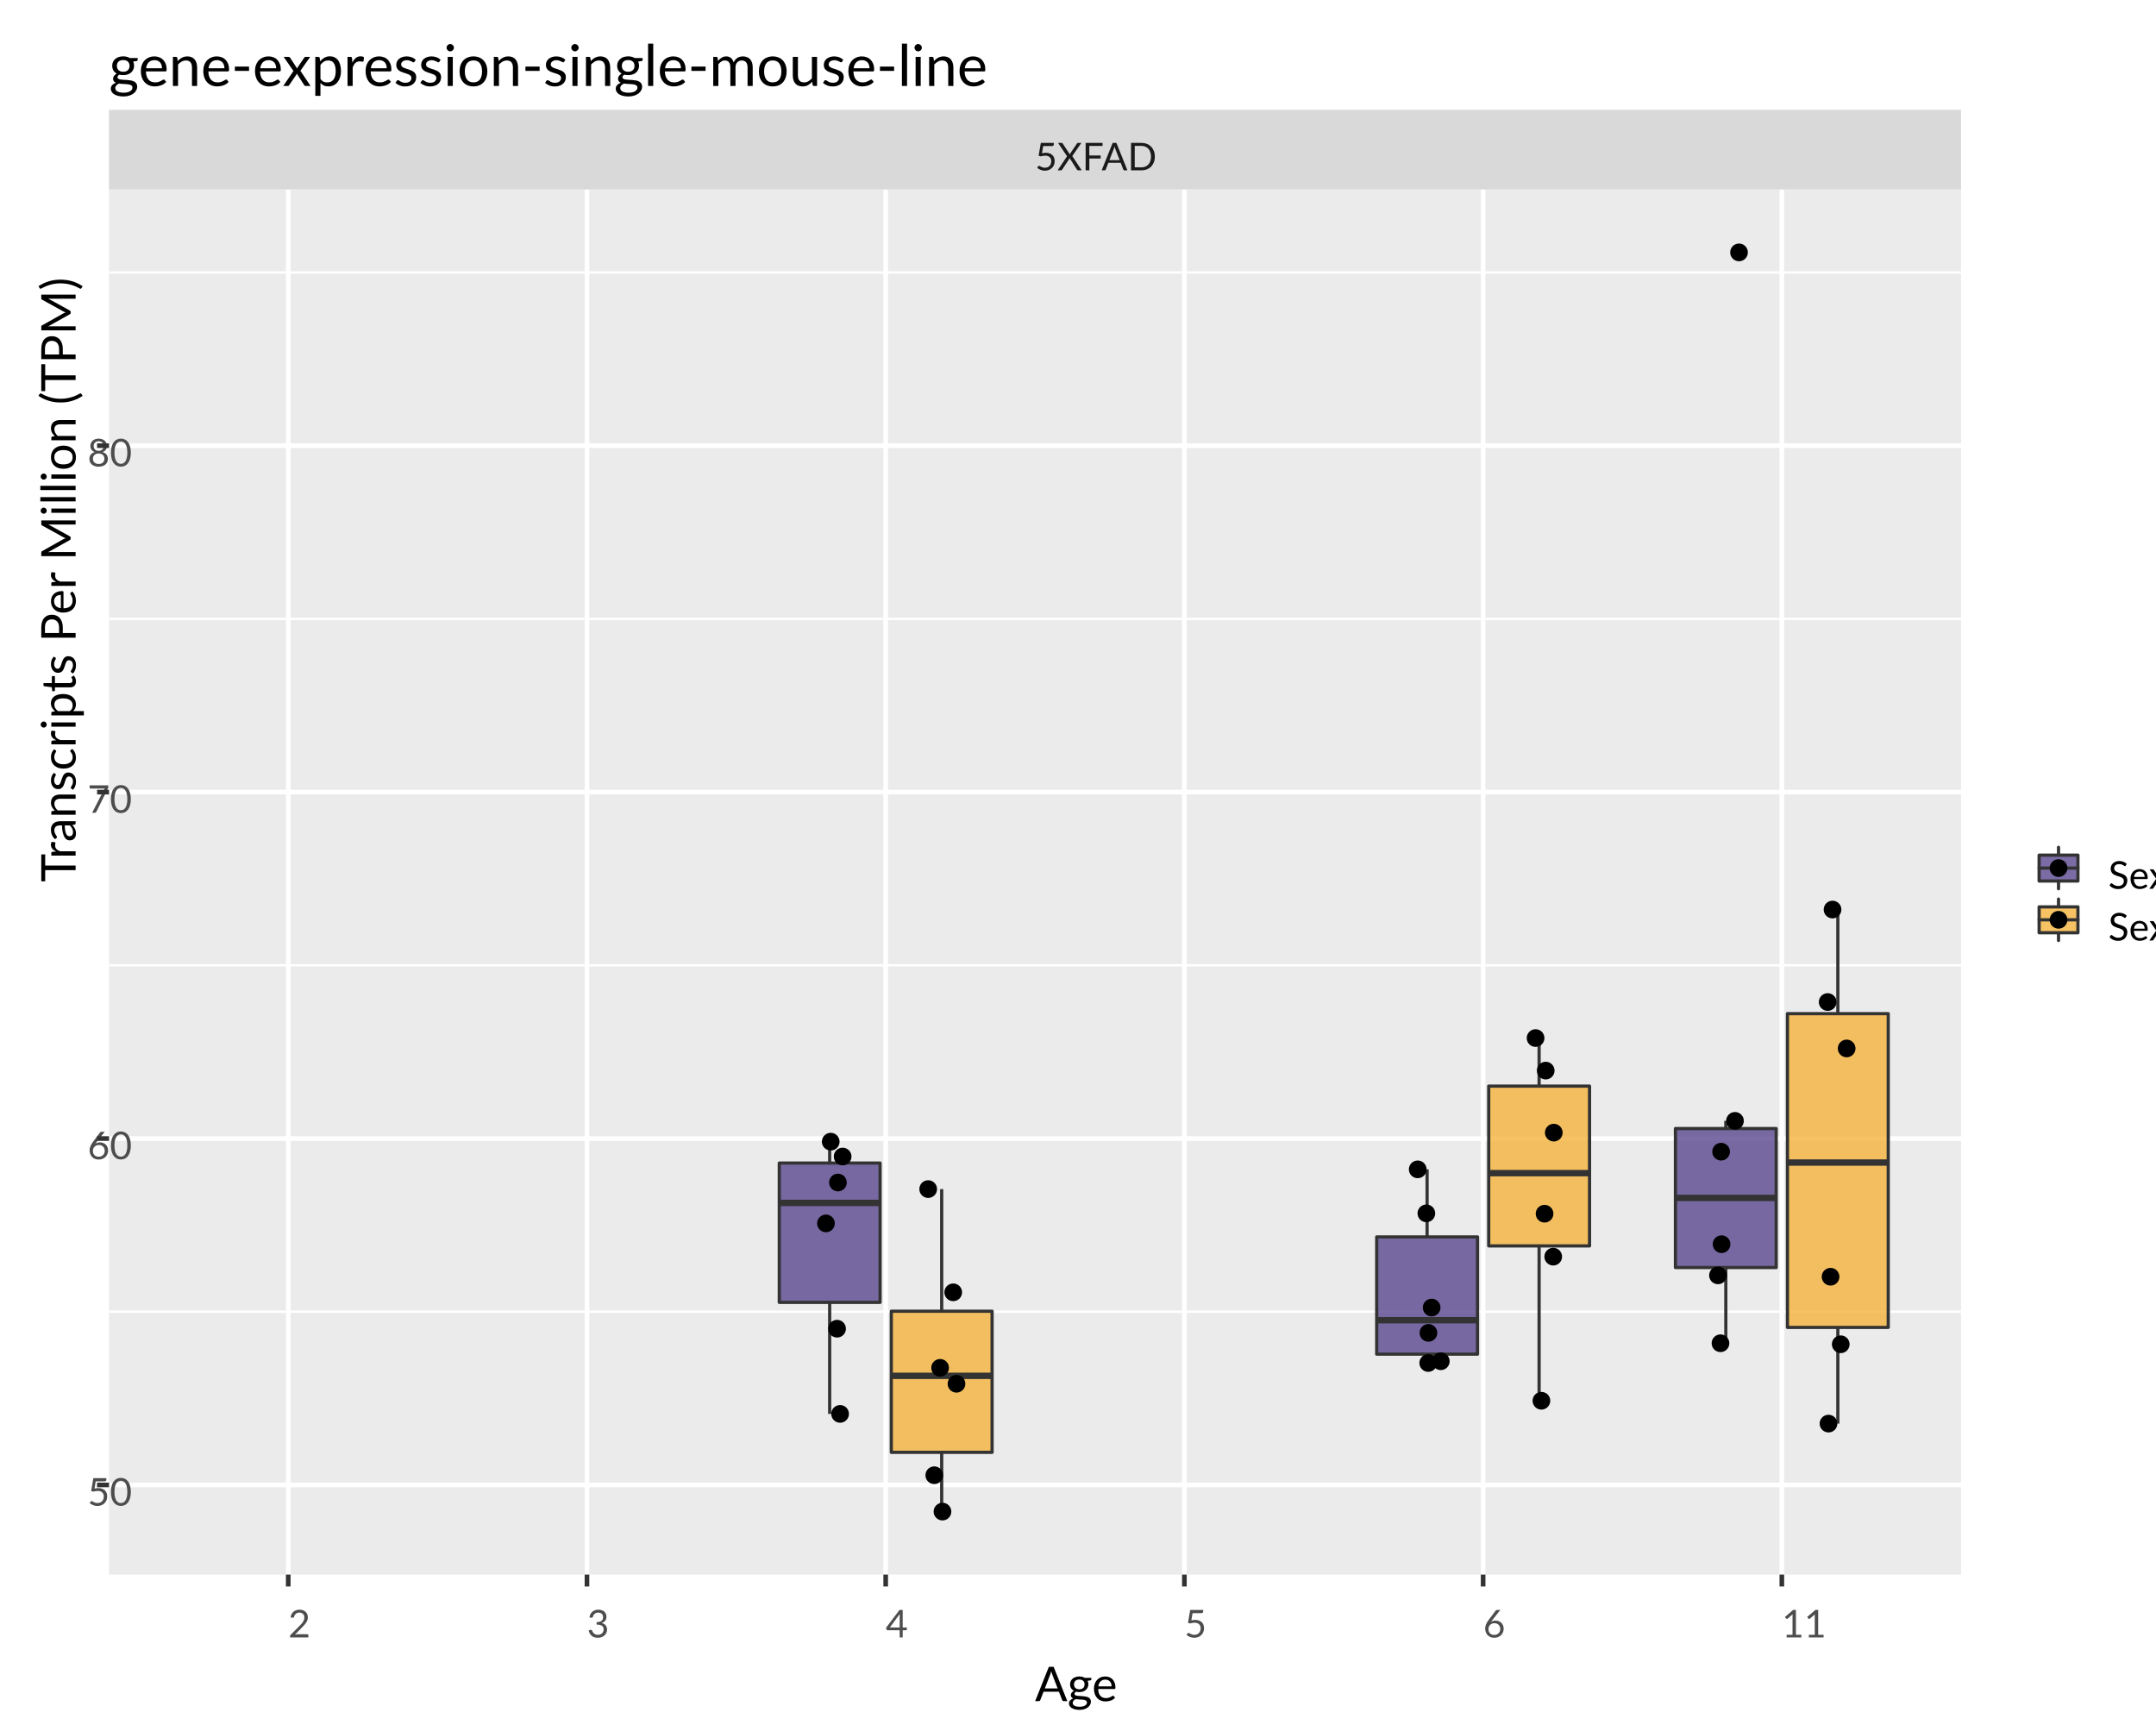
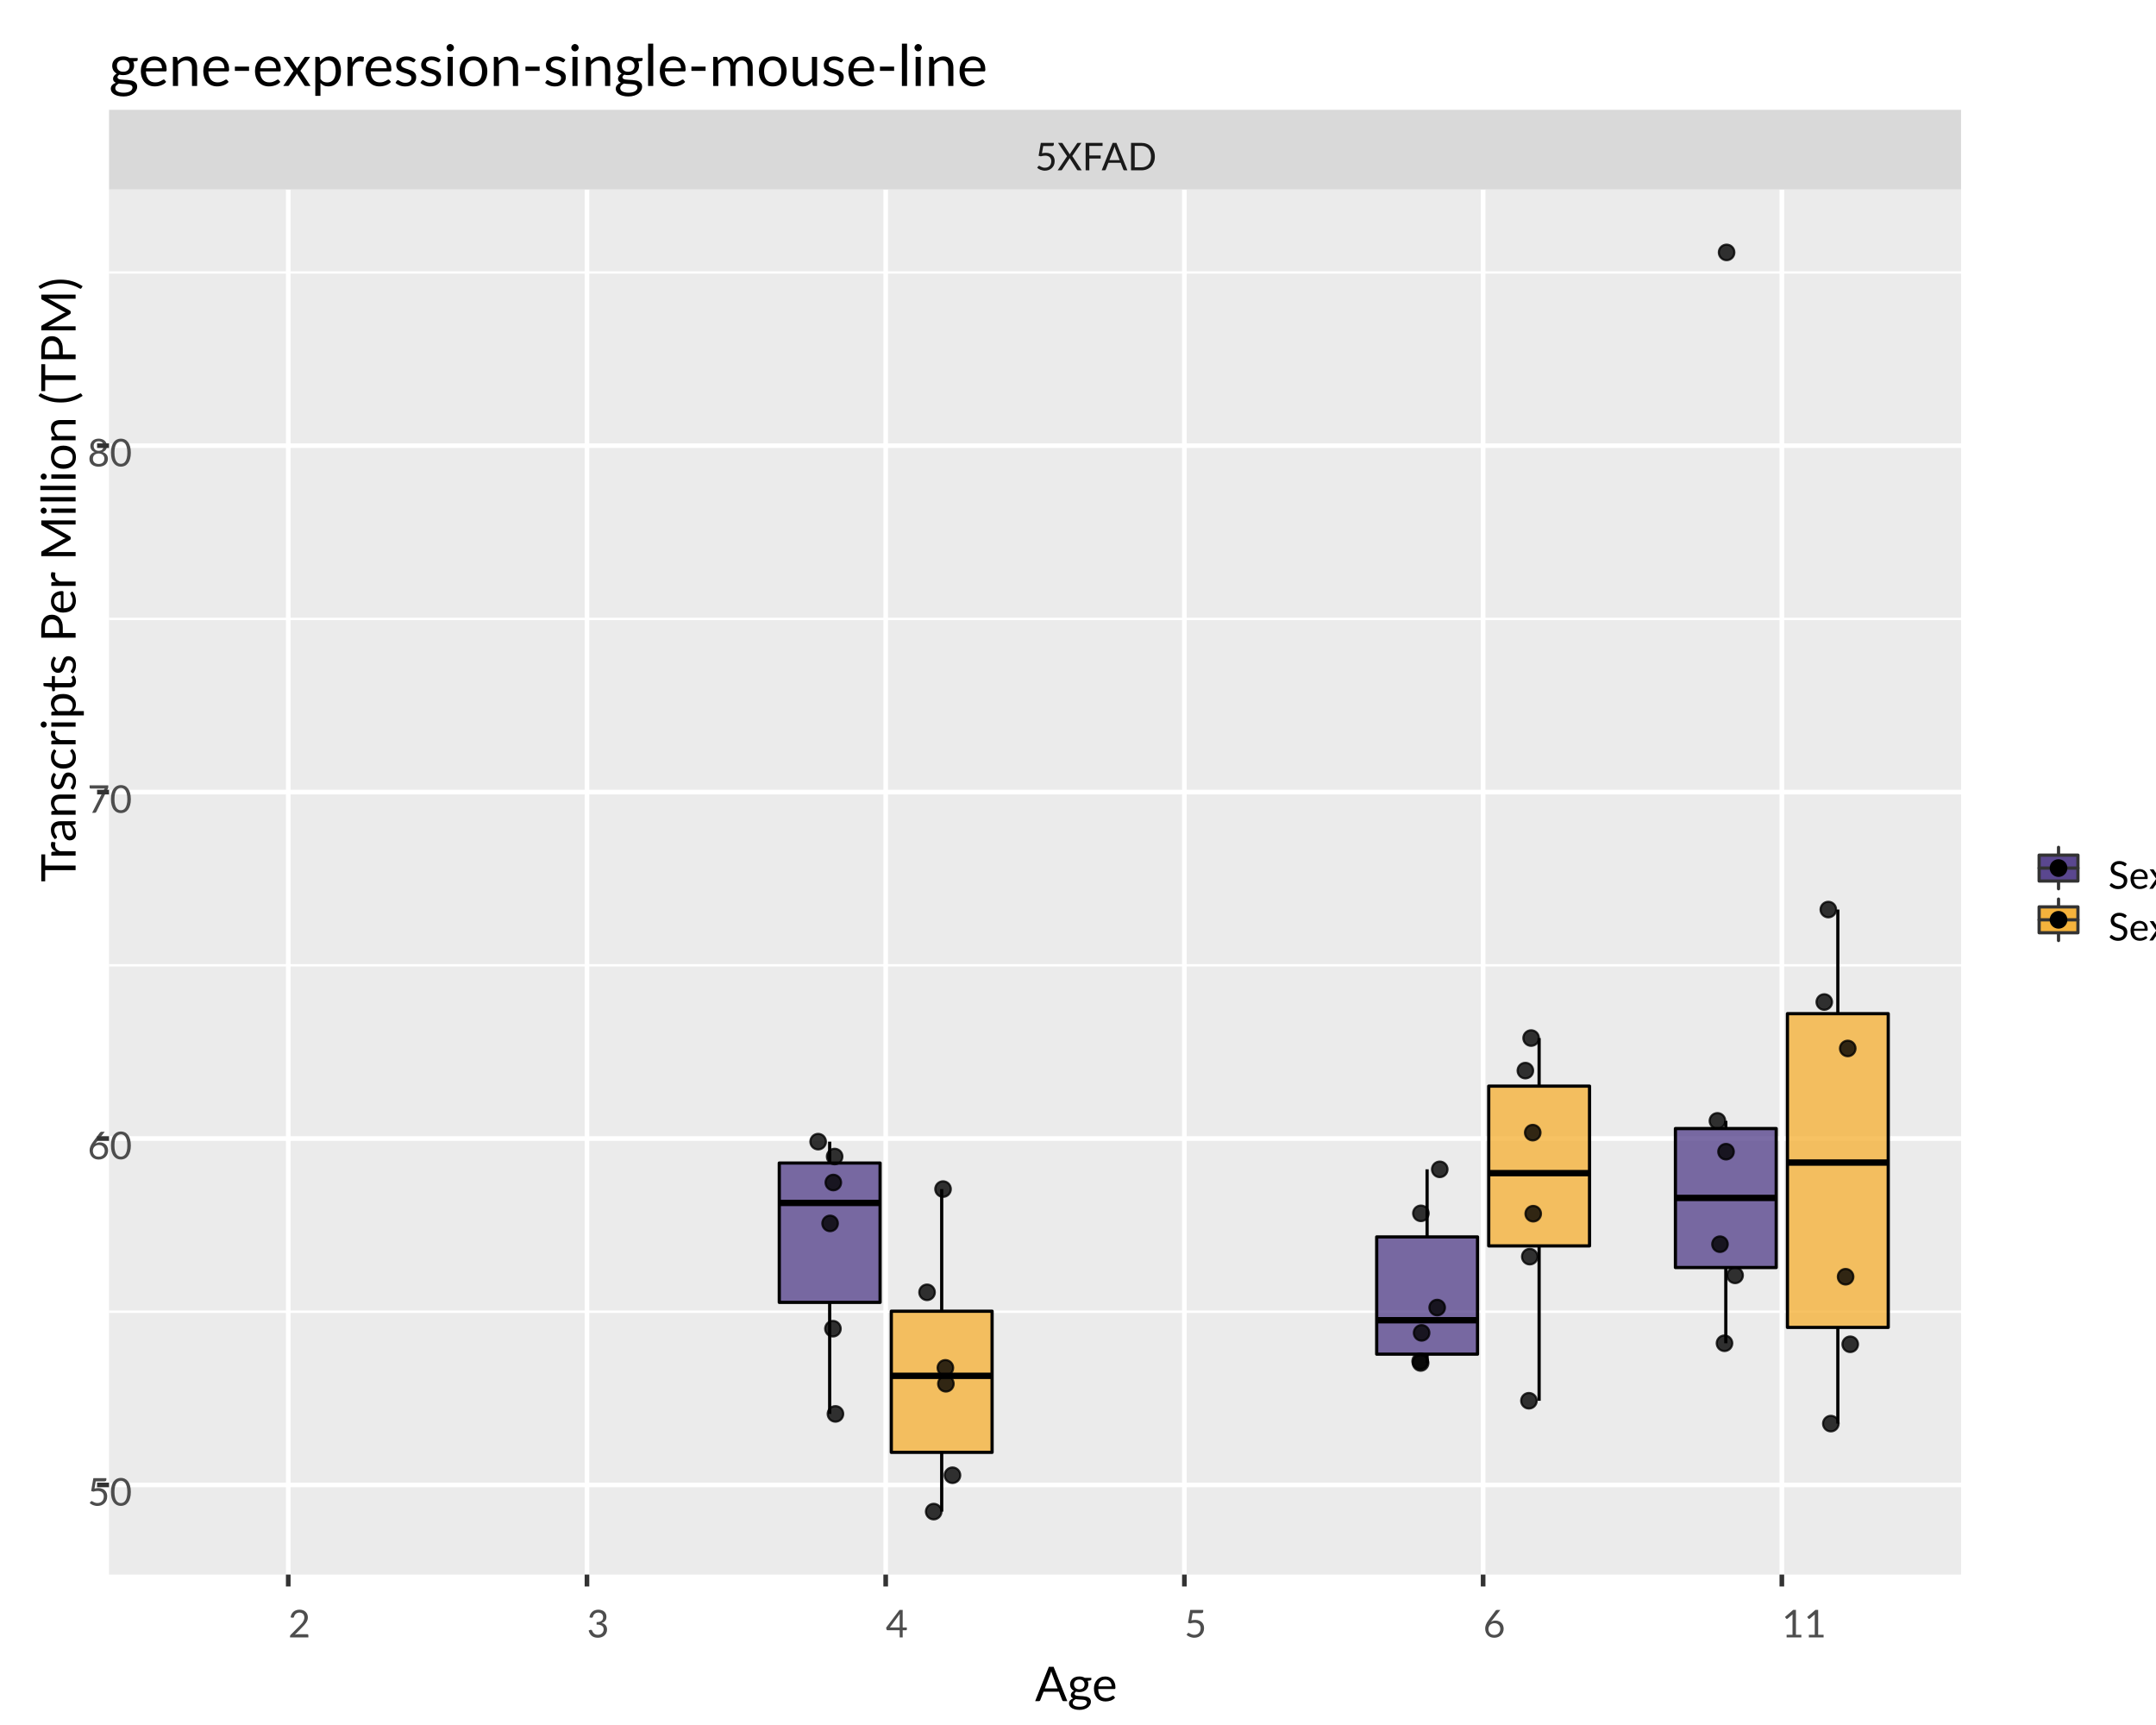
<svg xmlns="http://www.w3.org/2000/svg" viewBox="0 0 720.00 576.00">
  <defs>
    <style type="text/css">
    line, polyline, polygon, path, rect, circle {
      fill: none;
      stroke: #000000;
      stroke-linecap: round;
      stroke-linejoin: round;
      stroke-miterlimit: 10.00;
    }
  </style>
  </defs>
  <rect width="100%" height="100%" style="stroke: none; fill: #FFFFFF;" />
  <rect x="0.00" y="0.00" width="720.00" height="576.00" style="stroke-width: 1.55; stroke: #FFFFFF; fill: #FFFFFF;" />
  <defs>
    <clipPath id="cpMzYuNDF8NjU0LjkwfDUyNS43N3w2My4yNQ==">
      <rect x="36.41" y="63.25" width="618.49" height="462.52" />
    </clipPath>
  </defs>
  <rect x="36.41" y="63.25" width="618.49" height="462.52" style="stroke-width: 1.55; stroke: none; fill: #EBEBEB;" clip-path="url(#cpMzYuNDF8NjU0LjkwfDUyNS43N3w2My4yNQ==)" />
  <polyline points="36.41,438.00 654.90,438.00 " style="stroke-width: 0.78; stroke: #FFFFFF; stroke-linecap: butt;" clip-path="url(#cpMzYuNDF8NjU0LjkwfDUyNS43N3w2My4yNQ==)" />
  <polyline points="36.41,322.33 654.90,322.33 " style="stroke-width: 0.78; stroke: #FFFFFF; stroke-linecap: butt;" clip-path="url(#cpMzYuNDF8NjU0LjkwfDUyNS43N3w2My4yNQ==)" />
  <polyline points="36.41,206.66 654.90,206.66 " style="stroke-width: 0.78; stroke: #FFFFFF; stroke-linecap: butt;" clip-path="url(#cpMzYuNDF8NjU0LjkwfDUyNS43N3w2My4yNQ==)" />
  <polyline points="36.41,90.98 654.90,90.98 " style="stroke-width: 0.78; stroke: #FFFFFF; stroke-linecap: butt;" clip-path="url(#cpMzYuNDF8NjU0LjkwfDUyNS43N3w2My4yNQ==)" />
  <polyline points="36.41,495.84 654.90,495.84 " style="stroke-width: 1.55; stroke: #FFFFFF; stroke-linecap: butt;" clip-path="url(#cpMzYuNDF8NjU0LjkwfDUyNS43N3w2My4yNQ==)" />
  <polyline points="36.41,380.17 654.90,380.17 " style="stroke-width: 1.55; stroke: #FFFFFF; stroke-linecap: butt;" clip-path="url(#cpMzYuNDF8NjU0LjkwfDUyNS43N3w2My4yNQ==)" />
  <polyline points="36.41,264.49 654.90,264.49 " style="stroke-width: 1.55; stroke: #FFFFFF; stroke-linecap: butt;" clip-path="url(#cpMzYuNDF8NjU0LjkwfDUyNS43N3w2My4yNQ==)" />
  <polyline points="36.41,148.82 654.90,148.82 " style="stroke-width: 1.55; stroke: #FFFFFF; stroke-linecap: butt;" clip-path="url(#cpMzYuNDF8NjU0LjkwfDUyNS43N3w2My4yNQ==)" />
  <polyline points="96.26,525.77 96.26,63.25 " style="stroke-width: 1.55; stroke: #FFFFFF; stroke-linecap: butt;" clip-path="url(#cpMzYuNDF8NjU0LjkwfDUyNS43N3w2My4yNQ==)" />
  <polyline points="196.02,525.77 196.02,63.25 " style="stroke-width: 1.55; stroke: #FFFFFF; stroke-linecap: butt;" clip-path="url(#cpMzYuNDF8NjU0LjkwfDUyNS43N3w2My4yNQ==)" />
  <polyline points="295.78,525.77 295.78,63.25 " style="stroke-width: 1.55; stroke: #FFFFFF; stroke-linecap: butt;" clip-path="url(#cpMzYuNDF8NjU0LjkwfDUyNS43N3w2My4yNQ==)" />
  <polyline points="395.53,525.77 395.53,63.25 " style="stroke-width: 1.55; stroke: #FFFFFF; stroke-linecap: butt;" clip-path="url(#cpMzYuNDF8NjU0LjkwfDUyNS43N3w2My4yNQ==)" />
  <polyline points="495.29,525.77 495.29,63.25 " style="stroke-width: 1.55; stroke: #FFFFFF; stroke-linecap: butt;" clip-path="url(#cpMzYuNDF8NjU0LjkwfDUyNS43N3w2My4yNQ==)" />
  <polyline points="595.05,525.77 595.05,63.25 " style="stroke-width: 1.55; stroke: #FFFFFF; stroke-linecap: butt;" clip-path="url(#cpMzYuNDF8NjU0LjkwfDUyNS43N3w2My4yNQ==)" />
-   <line x1="277.07" y1="388.35" x2="277.07" y2="381.21" style="stroke-width: 1.07; stroke: #333333; stroke-linecap: butt;" clip-path="url(#cpMzYuNDF8NjU0LjkwfDUyNS43N3w2My4yNQ==)" />
-   <line x1="277.07" y1="434.88" x2="277.07" y2="472.12" style="stroke-width: 1.07; stroke: #333333; stroke-linecap: butt;" clip-path="url(#cpMzYuNDF8NjU0LjkwfDUyNS43N3w2My4yNQ==)" />
-   <polygon points="260.24,388.35 260.24,434.88 293.91,434.88 293.91,388.35 260.24,388.35 " style="stroke-width: 1.07; stroke: #333333; fill: #5A478F; fill-opacity: 0.80;" clip-path="url(#cpMzYuNDF8NjU0LjkwfDUyNS43N3w2My4yNQ==)" />
-   <line x1="260.24" y1="401.68" x2="293.91" y2="401.68" style="stroke-width: 2.13; stroke: #333333; stroke-linecap: butt;" clip-path="url(#cpMzYuNDF8NjU0LjkwfDUyNS43N3w2My4yNQ==)" />
-   <line x1="314.48" y1="437.83" x2="314.48" y2="397.05" style="stroke-width: 1.07; stroke: #333333; stroke-linecap: butt;" clip-path="url(#cpMzYuNDF8NjU0LjkwfDUyNS43N3w2My4yNQ==)" />
-   <line x1="314.48" y1="484.96" x2="314.48" y2="504.74" style="stroke-width: 1.07; stroke: #333333; stroke-linecap: butt;" clip-path="url(#cpMzYuNDF8NjU0LjkwfDUyNS43N3w2My4yNQ==)" />
-   <polygon points="297.65,437.83 297.65,484.96 331.31,484.96 331.31,437.83 297.65,437.83 " style="stroke-width: 1.07; stroke: #333333; fill: #F5B33C; fill-opacity: 0.80;" clip-path="url(#cpMzYuNDF8NjU0LjkwfDUyNS43N3w2My4yNQ==)" />
-   <line x1="297.65" y1="459.40" x2="331.31" y2="459.40" style="stroke-width: 2.13; stroke: #333333; stroke-linecap: butt;" clip-path="url(#cpMzYuNDF8NjU0LjkwfDUyNS43N3w2My4yNQ==)" />
-   <line x1="476.58" y1="413.02" x2="476.58" y2="390.46" style="stroke-width: 1.07; stroke: #333333; stroke-linecap: butt;" clip-path="url(#cpMzYuNDF8NjU0LjkwfDUyNS43N3w2My4yNQ==)" />
-   <line x1="476.58" y1="452.17" x2="476.58" y2="455.12" style="stroke-width: 1.07; stroke: #333333; stroke-linecap: butt;" clip-path="url(#cpMzYuNDF8NjU0LjkwfDUyNS43N3w2My4yNQ==)" />
-   <polygon points="459.75,413.02 459.75,452.17 493.42,452.17 493.42,413.02 459.75,413.02 " style="stroke-width: 1.07; stroke: #333333; fill: #5A478F; fill-opacity: 0.80;" clip-path="url(#cpMzYuNDF8NjU0LjkwfDUyNS43N3w2My4yNQ==)" />
-   <line x1="459.75" y1="440.84" x2="493.42" y2="440.84" style="stroke-width: 2.13; stroke: #333333; stroke-linecap: butt;" clip-path="url(#cpMzYuNDF8NjU0LjkwfDUyNS43N3w2My4yNQ==)" />
-   <line x1="513.99" y1="362.67" x2="513.99" y2="346.62" style="stroke-width: 1.07; stroke: #333333; stroke-linecap: butt;" clip-path="url(#cpMzYuNDF8NjU0LjkwfDUyNS43N3w2My4yNQ==)" />
-   <line x1="513.99" y1="416.02" x2="513.99" y2="467.73" style="stroke-width: 1.07; stroke: #333333; stroke-linecap: butt;" clip-path="url(#cpMzYuNDF8NjU0LjkwfDUyNS43N3w2My4yNQ==)" />
-   <polygon points="497.16,362.67 497.16,416.02 530.83,416.02 530.83,362.67 497.16,362.67 " style="stroke-width: 1.07; stroke: #333333; fill: #F5B33C; fill-opacity: 0.80;" clip-path="url(#cpMzYuNDF8NjU0LjkwfDUyNS43N3w2My4yNQ==)" />
-   <line x1="497.16" y1="391.73" x2="530.83" y2="391.73" style="stroke-width: 2.13; stroke: #333333; stroke-linecap: butt;" clip-path="url(#cpMzYuNDF8NjU0LjkwfDUyNS43N3w2My4yNQ==)" />
-   <line x1="576.34" y1="376.84" x2="576.34" y2="374.27" style="stroke-width: 1.07; stroke: #333333; stroke-linecap: butt;" clip-path="url(#cpMzYuNDF8NjU0LjkwfDUyNS43N3w2My4yNQ==)" />
-   <line x1="576.34" y1="423.25" x2="576.34" y2="448.53" style="stroke-width: 1.07; stroke: #333333; stroke-linecap: butt;" clip-path="url(#cpMzYuNDF8NjU0LjkwfDUyNS43N3w2My4yNQ==)" />
-   <polygon points="559.51,376.84 559.51,423.25 593.17,423.25 593.17,376.84 559.51,376.84 " style="stroke-width: 1.07; stroke: #333333; fill: #5A478F; fill-opacity: 0.80;" clip-path="url(#cpMzYuNDF8NjU0LjkwfDUyNS43N3w2My4yNQ==)" />
-   <line x1="559.51" y1="400.00" x2="593.17" y2="400.00" style="stroke-width: 2.13; stroke: #333333; stroke-linecap: butt;" clip-path="url(#cpMzYuNDF8NjU0LjkwfDUyNS43N3w2My4yNQ==)" />
-   <line x1="613.75" y1="338.47" x2="613.75" y2="303.71" style="stroke-width: 1.07; stroke: #333333; stroke-linecap: butt;" clip-path="url(#cpMzYuNDF8NjU0LjkwfDUyNS43N3w2My4yNQ==)" />
-   <line x1="613.75" y1="443.24" x2="613.75" y2="475.36" style="stroke-width: 1.07; stroke: #333333; stroke-linecap: butt;" clip-path="url(#cpMzYuNDF8NjU0LjkwfDUyNS43N3w2My4yNQ==)" />
-   <polygon points="596.92,338.47 596.92,443.24 630.58,443.24 630.58,338.47 596.92,338.47 " style="stroke-width: 1.07; stroke: #333333; fill: #F5B33C; fill-opacity: 0.80;" clip-path="url(#cpMzYuNDF8NjU0LjkwfDUyNS43N3w2My4yNQ==)" />
-   <line x1="596.92" y1="388.20" x2="630.58" y2="388.20" style="stroke-width: 2.13; stroke: #333333; stroke-linecap: butt;" clip-path="url(#cpMzYuNDF8NjU0LjkwfDUyNS43N3w2My4yNQ==)" />
-   <circle cx="277.42" cy="381.21" r="1.95pt" style="stroke-width: 0.71; fill: #000000;" clip-path="url(#cpMzYuNDF8NjU0LjkwfDUyNS43N3w2My4yNQ==)" />
-   <circle cx="279.83" cy="394.86" r="1.95pt" style="stroke-width: 0.71; fill: #000000;" clip-path="url(#cpMzYuNDF8NjU0LjkwfDUyNS43N3w2My4yNQ==)" />
-   <circle cx="279.54" cy="443.67" r="1.95pt" style="stroke-width: 0.71; fill: #000000;" clip-path="url(#cpMzYuNDF8NjU0LjkwfDUyNS43N3w2My4yNQ==)" />
-   <circle cx="313.95" cy="456.74" r="1.95pt" style="stroke-width: 0.71; fill: #000000;" clip-path="url(#cpMzYuNDF8NjU0LjkwfDUyNS43N3w2My4yNQ==)" />
-   <circle cx="312.01" cy="492.60" r="1.95pt" style="stroke-width: 0.71; fill: #000000;" clip-path="url(#cpMzYuNDF8NjU0LjkwfDUyNS43N3w2My4yNQ==)" />
-   <circle cx="319.42" cy="462.06" r="1.95pt" style="stroke-width: 0.71; fill: #000000;" clip-path="url(#cpMzYuNDF8NjU0LjkwfDUyNS43N3w2My4yNQ==)" />
-   <circle cx="318.33" cy="431.52" r="1.95pt" style="stroke-width: 0.71; fill: #000000;" clip-path="url(#cpMzYuNDF8NjU0LjkwfDUyNS43N3w2My4yNQ==)" />
-   <circle cx="314.74" cy="504.74" r="1.95pt" style="stroke-width: 0.71; fill: #000000;" clip-path="url(#cpMzYuNDF8NjU0LjkwfDUyNS43N3w2My4yNQ==)" />
-   <circle cx="281.40" cy="386.18" r="1.95pt" style="stroke-width: 0.71; fill: #000000;" clip-path="url(#cpMzYuNDF8NjU0LjkwfDUyNS43N3w2My4yNQ==)" />
-   <circle cx="275.83" cy="408.51" r="1.95pt" style="stroke-width: 0.71; fill: #000000;" clip-path="url(#cpMzYuNDF8NjU0LjkwfDUyNS43N3w2My4yNQ==)" />
-   <circle cx="280.55" cy="472.12" r="1.95pt" style="stroke-width: 0.71; fill: #000000;" clip-path="url(#cpMzYuNDF8NjU0LjkwfDUyNS43N3w2My4yNQ==)" />
-   <circle cx="309.97" cy="397.05" r="1.95pt" style="stroke-width: 0.71; fill: #000000;" clip-path="url(#cpMzYuNDF8NjU0LjkwfDUyNS43N3w2My4yNQ==)" />
-   <circle cx="476.96" cy="455.12" r="1.95pt" style="stroke-width: 0.71; fill: #000000;" clip-path="url(#cpMzYuNDF8NjU0LjkwfDUyNS43N3w2My4yNQ==)" />
-   <circle cx="473.45" cy="390.46" r="1.95pt" style="stroke-width: 0.71; fill: #000000;" clip-path="url(#cpMzYuNDF8NjU0LjkwfDUyNS43N3w2My4yNQ==)" />
-   <circle cx="476.34" cy="405.15" r="1.95pt" style="stroke-width: 0.71; fill: #000000;" clip-path="url(#cpMzYuNDF8NjU0LjkwfDUyNS43N3w2My4yNQ==)" />
-   <circle cx="478.10" cy="436.61" r="1.95pt" style="stroke-width: 0.71; fill: #000000;" clip-path="url(#cpMzYuNDF8NjU0LjkwfDUyNS43N3w2My4yNQ==)" />
-   <circle cx="518.89" cy="378.20" r="1.95pt" style="stroke-width: 0.71; fill: #000000;" clip-path="url(#cpMzYuNDF8NjU0LjkwfDUyNS43N3w2My4yNQ==)" />
-   <circle cx="481.16" cy="454.54" r="1.95pt" style="stroke-width: 0.71; fill: #000000;" clip-path="url(#cpMzYuNDF8NjU0LjkwfDUyNS43N3w2My4yNQ==)" />
-   <circle cx="518.70" cy="419.61" r="1.95pt" style="stroke-width: 0.71; fill: #000000;" clip-path="url(#cpMzYuNDF8NjU0LjkwfDUyNS43N3w2My4yNQ==)" />
-   <circle cx="512.81" cy="346.62" r="1.95pt" style="stroke-width: 0.71; fill: #000000;" clip-path="url(#cpMzYuNDF8NjU0LjkwfDUyNS43N3w2My4yNQ==)" />
-   <circle cx="477.03" cy="445.06" r="1.95pt" style="stroke-width: 0.71; fill: #000000;" clip-path="url(#cpMzYuNDF8NjU0LjkwfDUyNS43N3w2My4yNQ==)" />
-   <circle cx="515.81" cy="405.27" r="1.95pt" style="stroke-width: 0.71; fill: #000000;" clip-path="url(#cpMzYuNDF8NjU0LjkwfDUyNS43N3w2My4yNQ==)" />
-   <circle cx="514.76" cy="467.73" r="1.95pt" style="stroke-width: 0.71; fill: #000000;" clip-path="url(#cpMzYuNDF8NjU0LjkwfDUyNS43N3w2My4yNQ==)" />
-   <circle cx="516.19" cy="357.49" r="1.95pt" style="stroke-width: 0.71; fill: #000000;" clip-path="url(#cpMzYuNDF8NjU0LjkwfDUyNS43N3w2My4yNQ==)" />
-   <circle cx="579.40" cy="374.27" r="1.95pt" style="stroke-width: 0.71; fill: #000000;" clip-path="url(#cpMzYuNDF8NjU0LjkwfDUyNS43N3w2My4yNQ==)" />
-   <circle cx="573.72" cy="425.86" r="1.95pt" style="stroke-width: 0.71; fill: #000000;" clip-path="url(#cpMzYuNDF8NjU0LjkwfDUyNS43N3w2My4yNQ==)" />
-   <circle cx="580.75" cy="84.28" r="1.95pt" style="stroke-width: 0.71; fill: #000000;" clip-path="url(#cpMzYuNDF8NjU0LjkwfDUyNS43N3w2My4yNQ==)" />
-   <circle cx="614.72" cy="448.87" r="1.95pt" style="stroke-width: 0.71; fill: #000000;" clip-path="url(#cpMzYuNDF8NjU0LjkwfDUyNS43N3w2My4yNQ==)" />
-   <circle cx="616.69" cy="350.09" r="1.95pt" style="stroke-width: 0.71; fill: #000000;" clip-path="url(#cpMzYuNDF8NjU0LjkwfDUyNS43N3w2My4yNQ==)" />
-   <circle cx="610.36" cy="334.59" r="1.95pt" style="stroke-width: 0.71; fill: #000000;" clip-path="url(#cpMzYuNDF8NjU0LjkwfDUyNS43N3w2My4yNQ==)" />
-   <circle cx="574.56" cy="448.53" r="1.95pt" style="stroke-width: 0.71; fill: #000000;" clip-path="url(#cpMzYuNDF8NjU0LjkwfDUyNS43N3w2My4yNQ==)" />
-   <circle cx="610.63" cy="475.36" r="1.95pt" style="stroke-width: 0.71; fill: #000000;" clip-path="url(#cpMzYuNDF8NjU0LjkwfDUyNS43N3w2My4yNQ==)" />
-   <circle cx="574.92" cy="415.45" r="1.95pt" style="stroke-width: 0.71; fill: #000000;" clip-path="url(#cpMzYuNDF8NjU0LjkwfDUyNS43N3w2My4yNQ==)" />
-   <circle cx="574.76" cy="384.56" r="1.95pt" style="stroke-width: 0.71; fill: #000000;" clip-path="url(#cpMzYuNDF8NjU0LjkwfDUyNS43N3w2My4yNQ==)" />
-   <circle cx="611.98" cy="303.71" r="1.95pt" style="stroke-width: 0.71; fill: #000000;" clip-path="url(#cpMzYuNDF8NjU0LjkwfDUyNS43N3w2My4yNQ==)" />
-   <circle cx="611.32" cy="426.32" r="1.95pt" style="stroke-width: 0.71; fill: #000000;" clip-path="url(#cpMzYuNDF8NjU0LjkwfDUyNS43N3w2My4yNQ==)" />
+   <line x1="277.07" y1="388.35" x2="277.07" y2="381.21" style="stroke-width: 1.07; stroke-linecap: butt;" clip-path="url(#cpMzYuNDF8NjU0LjkwfDUyNS43N3w2My4yNQ==)" />
+   <line x1="277.07" y1="434.88" x2="277.07" y2="472.12" style="stroke-width: 1.07; stroke-linecap: butt;" clip-path="url(#cpMzYuNDF8NjU0LjkwfDUyNS43N3w2My4yNQ==)" />
+   <polygon points="260.24,388.35 260.24,434.88 293.91,434.88 293.91,388.35 260.24,388.35 " style="stroke-width: 1.07; fill: #5A478F; fill-opacity: 0.80;" clip-path="url(#cpMzYuNDF8NjU0LjkwfDUyNS43N3w2My4yNQ==)" />
+   <line x1="260.24" y1="401.68" x2="293.91" y2="401.68" style="stroke-width: 2.13; stroke-linecap: butt;" clip-path="url(#cpMzYuNDF8NjU0LjkwfDUyNS43N3w2My4yNQ==)" />
+   <line x1="314.48" y1="437.83" x2="314.48" y2="397.05" style="stroke-width: 1.07; stroke-linecap: butt;" clip-path="url(#cpMzYuNDF8NjU0LjkwfDUyNS43N3w2My4yNQ==)" />
+   <line x1="314.48" y1="484.96" x2="314.48" y2="504.74" style="stroke-width: 1.07; stroke-linecap: butt;" clip-path="url(#cpMzYuNDF8NjU0LjkwfDUyNS43N3w2My4yNQ==)" />
+   <polygon points="297.65,437.83 297.65,484.96 331.31,484.96 331.31,437.83 297.65,437.83 " style="stroke-width: 1.07; fill: #F5B33C; fill-opacity: 0.80;" clip-path="url(#cpMzYuNDF8NjU0LjkwfDUyNS43N3w2My4yNQ==)" />
+   <line x1="297.65" y1="459.40" x2="331.31" y2="459.40" style="stroke-width: 2.13; stroke-linecap: butt;" clip-path="url(#cpMzYuNDF8NjU0LjkwfDUyNS43N3w2My4yNQ==)" />
+   <line x1="476.58" y1="413.02" x2="476.58" y2="390.46" style="stroke-width: 1.07; stroke-linecap: butt;" clip-path="url(#cpMzYuNDF8NjU0LjkwfDUyNS43N3w2My4yNQ==)" />
+   <line x1="476.58" y1="452.17" x2="476.58" y2="455.12" style="stroke-width: 1.07; stroke-linecap: butt;" clip-path="url(#cpMzYuNDF8NjU0LjkwfDUyNS43N3w2My4yNQ==)" />
+   <polygon points="459.75,413.02 459.75,452.17 493.42,452.17 493.42,413.02 459.75,413.02 " style="stroke-width: 1.07; fill: #5A478F; fill-opacity: 0.80;" clip-path="url(#cpMzYuNDF8NjU0LjkwfDUyNS43N3w2My4yNQ==)" />
+   <line x1="459.75" y1="440.84" x2="493.42" y2="440.84" style="stroke-width: 2.13; stroke-linecap: butt;" clip-path="url(#cpMzYuNDF8NjU0LjkwfDUyNS43N3w2My4yNQ==)" />
+   <line x1="513.99" y1="362.67" x2="513.99" y2="346.62" style="stroke-width: 1.07; stroke-linecap: butt;" clip-path="url(#cpMzYuNDF8NjU0LjkwfDUyNS43N3w2My4yNQ==)" />
+   <line x1="513.99" y1="416.02" x2="513.99" y2="467.73" style="stroke-width: 1.07; stroke-linecap: butt;" clip-path="url(#cpMzYuNDF8NjU0LjkwfDUyNS43N3w2My4yNQ==)" />
+   <polygon points="497.16,362.67 497.16,416.02 530.83,416.02 530.83,362.67 497.16,362.67 " style="stroke-width: 1.07; fill: #F5B33C; fill-opacity: 0.80;" clip-path="url(#cpMzYuNDF8NjU0LjkwfDUyNS43N3w2My4yNQ==)" />
+   <line x1="497.16" y1="391.73" x2="530.83" y2="391.73" style="stroke-width: 2.13; stroke-linecap: butt;" clip-path="url(#cpMzYuNDF8NjU0LjkwfDUyNS43N3w2My4yNQ==)" />
+   <line x1="576.34" y1="376.84" x2="576.34" y2="374.27" style="stroke-width: 1.07; stroke-linecap: butt;" clip-path="url(#cpMzYuNDF8NjU0LjkwfDUyNS43N3w2My4yNQ==)" />
+   <line x1="576.34" y1="423.25" x2="576.34" y2="448.53" style="stroke-width: 1.07; stroke-linecap: butt;" clip-path="url(#cpMzYuNDF8NjU0LjkwfDUyNS43N3w2My4yNQ==)" />
+   <polygon points="559.51,376.84 559.51,423.25 593.17,423.25 593.17,376.84 559.51,376.84 " style="stroke-width: 1.07; fill: #5A478F; fill-opacity: 0.80;" clip-path="url(#cpMzYuNDF8NjU0LjkwfDUyNS43N3w2My4yNQ==)" />
+   <line x1="559.51" y1="400.00" x2="593.17" y2="400.00" style="stroke-width: 2.13; stroke-linecap: butt;" clip-path="url(#cpMzYuNDF8NjU0LjkwfDUyNS43N3w2My4yNQ==)" />
+   <line x1="613.75" y1="338.47" x2="613.75" y2="303.71" style="stroke-width: 1.07; stroke-linecap: butt;" clip-path="url(#cpMzYuNDF8NjU0LjkwfDUyNS43N3w2My4yNQ==)" />
+   <line x1="613.75" y1="443.24" x2="613.75" y2="475.36" style="stroke-width: 1.07; stroke-linecap: butt;" clip-path="url(#cpMzYuNDF8NjU0LjkwfDUyNS43N3w2My4yNQ==)" />
+   <polygon points="596.92,338.47 596.92,443.24 630.58,443.24 630.58,338.47 596.92,338.47 " style="stroke-width: 1.07; fill: #F5B33C; fill-opacity: 0.80;" clip-path="url(#cpMzYuNDF8NjU0LjkwfDUyNS43N3w2My4yNQ==)" />
+   <line x1="596.92" y1="388.20" x2="630.58" y2="388.20" style="stroke-width: 2.13; stroke-linecap: butt;" clip-path="url(#cpMzYuNDF8NjU0LjkwfDUyNS43N3w2My4yNQ==)" />
+   <circle cx="273.22" cy="381.21" r="1.95pt" style="stroke-width: 0.71; stroke: #000000; stroke-opacity: 0.80; fill: #000000; fill-opacity: 0.80;" clip-path="url(#cpMzYuNDF8NjU0LjkwfDUyNS43N3w2My4yNQ==)" />
+   <circle cx="278.29" cy="394.86" r="1.95pt" style="stroke-width: 0.71; stroke: #000000; stroke-opacity: 0.80; fill: #000000; fill-opacity: 0.80;" clip-path="url(#cpMzYuNDF8NjU0LjkwfDUyNS43N3w2My4yNQ==)" />
+   <circle cx="278.16" cy="443.67" r="1.95pt" style="stroke-width: 0.71; stroke: #000000; stroke-opacity: 0.80; fill: #000000; fill-opacity: 0.80;" clip-path="url(#cpMzYuNDF8NjU0LjkwfDUyNS43N3w2My4yNQ==)" />
+   <circle cx="315.71" cy="456.74" r="1.95pt" style="stroke-width: 0.71; stroke: #000000; stroke-opacity: 0.80; fill: #000000; fill-opacity: 0.80;" clip-path="url(#cpMzYuNDF8NjU0LjkwfDUyNS43N3w2My4yNQ==)" />
+   <circle cx="318.08" cy="492.60" r="1.95pt" style="stroke-width: 0.71; stroke: #000000; stroke-opacity: 0.80; fill: #000000; fill-opacity: 0.80;" clip-path="url(#cpMzYuNDF8NjU0LjkwfDUyNS43N3w2My4yNQ==)" />
+   <circle cx="315.88" cy="462.06" r="1.95pt" style="stroke-width: 0.71; stroke: #000000; stroke-opacity: 0.80; fill: #000000; fill-opacity: 0.80;" clip-path="url(#cpMzYuNDF8NjU0LjkwfDUyNS43N3w2My4yNQ==)" />
+   <circle cx="309.59" cy="431.52" r="1.95pt" style="stroke-width: 0.71; stroke: #000000; stroke-opacity: 0.80; fill: #000000; fill-opacity: 0.80;" clip-path="url(#cpMzYuNDF8NjU0LjkwfDUyNS43N3w2My4yNQ==)" />
+   <circle cx="311.81" cy="504.74" r="1.95pt" style="stroke-width: 0.71; stroke: #000000; stroke-opacity: 0.80; fill: #000000; fill-opacity: 0.80;" clip-path="url(#cpMzYuNDF8NjU0LjkwfDUyNS43N3w2My4yNQ==)" />
+   <circle cx="278.73" cy="386.18" r="1.95pt" style="stroke-width: 0.71; stroke: #000000; stroke-opacity: 0.80; fill: #000000; fill-opacity: 0.80;" clip-path="url(#cpMzYuNDF8NjU0LjkwfDUyNS43N3w2My4yNQ==)" />
+   <circle cx="277.21" cy="408.51" r="1.95pt" style="stroke-width: 0.71; stroke: #000000; stroke-opacity: 0.80; fill: #000000; fill-opacity: 0.80;" clip-path="url(#cpMzYuNDF8NjU0LjkwfDUyNS43N3w2My4yNQ==)" />
+   <circle cx="279.00" cy="472.12" r="1.95pt" style="stroke-width: 0.71; stroke: #000000; stroke-opacity: 0.80; fill: #000000; fill-opacity: 0.80;" clip-path="url(#cpMzYuNDF8NjU0LjkwfDUyNS43N3w2My4yNQ==)" />
+   <circle cx="314.93" cy="397.05" r="1.95pt" style="stroke-width: 0.71; stroke: #000000; stroke-opacity: 0.80; fill: #000000; fill-opacity: 0.80;" clip-path="url(#cpMzYuNDF8NjU0LjkwfDUyNS43N3w2My4yNQ==)" />
+   <circle cx="474.42" cy="455.12" r="1.95pt" style="stroke-width: 0.71; stroke: #000000; stroke-opacity: 0.80; fill: #000000; fill-opacity: 0.80;" clip-path="url(#cpMzYuNDF8NjU0LjkwfDUyNS43N3w2My4yNQ==)" />
+   <circle cx="480.81" cy="390.46" r="1.95pt" style="stroke-width: 0.71; stroke: #000000; stroke-opacity: 0.80; fill: #000000; fill-opacity: 0.80;" clip-path="url(#cpMzYuNDF8NjU0LjkwfDUyNS43N3w2My4yNQ==)" />
+   <circle cx="474.51" cy="405.15" r="1.95pt" style="stroke-width: 0.71; stroke: #000000; stroke-opacity: 0.80; fill: #000000; fill-opacity: 0.80;" clip-path="url(#cpMzYuNDF8NjU0LjkwfDUyNS43N3w2My4yNQ==)" />
+   <circle cx="479.95" cy="436.61" r="1.95pt" style="stroke-width: 0.71; stroke: #000000; stroke-opacity: 0.80; fill: #000000; fill-opacity: 0.80;" clip-path="url(#cpMzYuNDF8NjU0LjkwfDUyNS43N3w2My4yNQ==)" />
+   <circle cx="511.86" cy="378.20" r="1.95pt" style="stroke-width: 0.71; stroke: #000000; stroke-opacity: 0.80; fill: #000000; fill-opacity: 0.80;" clip-path="url(#cpMzYuNDF8NjU0LjkwfDUyNS43N3w2My4yNQ==)" />
+   <circle cx="474.26" cy="454.54" r="1.95pt" style="stroke-width: 0.71; stroke: #000000; stroke-opacity: 0.80; fill: #000000; fill-opacity: 0.80;" clip-path="url(#cpMzYuNDF8NjU0LjkwfDUyNS43N3w2My4yNQ==)" />
+   <circle cx="510.87" cy="419.61" r="1.95pt" style="stroke-width: 0.71; stroke: #000000; stroke-opacity: 0.80; fill: #000000; fill-opacity: 0.80;" clip-path="url(#cpMzYuNDF8NjU0LjkwfDUyNS43N3w2My4yNQ==)" />
+   <circle cx="511.32" cy="346.62" r="1.95pt" style="stroke-width: 0.71; stroke: #000000; stroke-opacity: 0.80; fill: #000000; fill-opacity: 0.80;" clip-path="url(#cpMzYuNDF8NjU0LjkwfDUyNS43N3w2My4yNQ==)" />
+   <circle cx="474.75" cy="445.06" r="1.95pt" style="stroke-width: 0.71; stroke: #000000; stroke-opacity: 0.80; fill: #000000; fill-opacity: 0.80;" clip-path="url(#cpMzYuNDF8NjU0LjkwfDUyNS43N3w2My4yNQ==)" />
+   <circle cx="512.02" cy="405.27" r="1.95pt" style="stroke-width: 0.71; stroke: #000000; stroke-opacity: 0.80; fill: #000000; fill-opacity: 0.80;" clip-path="url(#cpMzYuNDF8NjU0LjkwfDUyNS43N3w2My4yNQ==)" />
+   <circle cx="510.59" cy="467.73" r="1.95pt" style="stroke-width: 0.71; stroke: #000000; stroke-opacity: 0.80; fill: #000000; fill-opacity: 0.80;" clip-path="url(#cpMzYuNDF8NjU0LjkwfDUyNS43N3w2My4yNQ==)" />
+   <circle cx="509.40" cy="357.49" r="1.95pt" style="stroke-width: 0.71; stroke: #000000; stroke-opacity: 0.80; fill: #000000; fill-opacity: 0.80;" clip-path="url(#cpMzYuNDF8NjU0LjkwfDUyNS43N3w2My4yNQ==)" />
+   <circle cx="573.54" cy="374.27" r="1.95pt" style="stroke-width: 0.71; stroke: #000000; stroke-opacity: 0.80; fill: #000000; fill-opacity: 0.80;" clip-path="url(#cpMzYuNDF8NjU0LjkwfDUyNS43N3w2My4yNQ==)" />
+   <circle cx="579.44" cy="425.86" r="1.95pt" style="stroke-width: 0.71; stroke: #000000; stroke-opacity: 0.80; fill: #000000; fill-opacity: 0.80;" clip-path="url(#cpMzYuNDF8NjU0LjkwfDUyNS43N3w2My4yNQ==)" />
+   <circle cx="576.60" cy="84.28" r="1.95pt" style="stroke-width: 0.71; stroke: #000000; stroke-opacity: 0.80; fill: #000000; fill-opacity: 0.80;" clip-path="url(#cpMzYuNDF8NjU0LjkwfDUyNS43N3w2My4yNQ==)" />
+   <circle cx="617.89" cy="448.87" r="1.95pt" style="stroke-width: 0.71; stroke: #000000; stroke-opacity: 0.80; fill: #000000; fill-opacity: 0.80;" clip-path="url(#cpMzYuNDF8NjU0LjkwfDUyNS43N3w2My4yNQ==)" />
+   <circle cx="617.06" cy="350.09" r="1.95pt" style="stroke-width: 0.71; stroke: #000000; stroke-opacity: 0.80; fill: #000000; fill-opacity: 0.80;" clip-path="url(#cpMzYuNDF8NjU0LjkwfDUyNS43N3w2My4yNQ==)" />
+   <circle cx="609.22" cy="334.59" r="1.95pt" style="stroke-width: 0.71; stroke: #000000; stroke-opacity: 0.80; fill: #000000; fill-opacity: 0.80;" clip-path="url(#cpMzYuNDF8NjU0LjkwfDUyNS43N3w2My4yNQ==)" />
+   <circle cx="575.90" cy="448.53" r="1.95pt" style="stroke-width: 0.71; stroke: #000000; stroke-opacity: 0.80; fill: #000000; fill-opacity: 0.80;" clip-path="url(#cpMzYuNDF8NjU0LjkwfDUyNS43N3w2My4yNQ==)" />
+   <circle cx="611.41" cy="475.36" r="1.95pt" style="stroke-width: 0.71; stroke: #000000; stroke-opacity: 0.80; fill: #000000; fill-opacity: 0.80;" clip-path="url(#cpMzYuNDF8NjU0LjkwfDUyNS43N3w2My4yNQ==)" />
+   <circle cx="574.39" cy="415.45" r="1.95pt" style="stroke-width: 0.71; stroke: #000000; stroke-opacity: 0.80; fill: #000000; fill-opacity: 0.80;" clip-path="url(#cpMzYuNDF8NjU0LjkwfDUyNS43N3w2My4yNQ==)" />
+   <circle cx="576.41" cy="384.56" r="1.95pt" style="stroke-width: 0.71; stroke: #000000; stroke-opacity: 0.80; fill: #000000; fill-opacity: 0.80;" clip-path="url(#cpMzYuNDF8NjU0LjkwfDUyNS43N3w2My4yNQ==)" />
+   <circle cx="610.57" cy="303.71" r="1.95pt" style="stroke-width: 0.71; stroke: #000000; stroke-opacity: 0.80; fill: #000000; fill-opacity: 0.80;" clip-path="url(#cpMzYuNDF8NjU0LjkwfDUyNS43N3w2My4yNQ==)" />
+   <circle cx="616.34" cy="426.32" r="1.95pt" style="stroke-width: 0.71; stroke: #000000; stroke-opacity: 0.80; fill: #000000; fill-opacity: 0.80;" clip-path="url(#cpMzYuNDF8NjU0LjkwfDUyNS43N3w2My4yNQ==)" />
  <defs>
    <clipPath id="cpMC4wMHw3MjAuMDB8NTc2LjAwfDAuMDA=">
      <rect x="0.00" y="0.00" width="720.00" height="576.00" />
    </clipPath>
  </defs>
  <defs>
    <clipPath id="cpMzYuNDF8NjU0LjkwfDYzLjI1fDM2LjY4">
      <rect x="36.41" y="36.68" width="618.49" height="26.58" />
    </clipPath>
  </defs>
  <rect x="36.41" y="36.68" width="618.49" height="26.58" style="stroke-width: 1.55; stroke: none; fill: #D9D9D9;" clip-path="url(#cpMzYuNDF8NjU0LjkwfDYzLjI1fDM2LjY4)" />
  <g clip-path="url(#cpMzYuNDF8NjU0LjkwfDYzLjI1fDM2LjY4)">
    <text x="345.65" y="56.88" style="font-size: 12.80px; fill: #1A1A1A; font-family: Lato;" textLength="0.00px" lengthAdjust="spacingAndGlyphs">5XFAD</text>
  </g>
  <defs>
    <clipPath id="cpMC4wMHw3MjAuMDB8NTc2LjAwfDAuMDA=">
      <rect x="0.00" y="0.00" width="720.00" height="576.00" />
    </clipPath>
  </defs>
  <polyline points="96.26,529.75 96.26,525.77 " style="stroke-width: 1.55; stroke: #333333; stroke-linecap: butt;" clip-path="url(#cpMC4wMHw3MjAuMDB8NTc2LjAwfDAuMDA=)" />
  <polyline points="196.02,529.75 196.02,525.77 " style="stroke-width: 1.55; stroke: #333333; stroke-linecap: butt;" clip-path="url(#cpMC4wMHw3MjAuMDB8NTc2LjAwfDAuMDA=)" />
  <polyline points="295.78,529.75 295.78,525.77 " style="stroke-width: 1.55; stroke: #333333; stroke-linecap: butt;" clip-path="url(#cpMC4wMHw3MjAuMDB8NTc2LjAwfDAuMDA=)" />
  <polyline points="395.53,529.75 395.53,525.77 " style="stroke-width: 1.55; stroke: #333333; stroke-linecap: butt;" clip-path="url(#cpMC4wMHw3MjAuMDB8NTc2LjAwfDAuMDA=)" />
  <polyline points="495.29,529.75 495.29,525.77 " style="stroke-width: 1.55; stroke: #333333; stroke-linecap: butt;" clip-path="url(#cpMC4wMHw3MjAuMDB8NTc2LjAwfDAuMDA=)" />
  <polyline points="595.05,529.75 595.05,525.77 " style="stroke-width: 1.55; stroke: #333333; stroke-linecap: butt;" clip-path="url(#cpMC4wMHw3MjAuMDB8NTc2LjAwfDAuMDA=)" />
  <g clip-path="url(#cpMC4wMHw3MjAuMDB8NTc2LjAwfDAuMDA=)">
    <text x="96.26" y="546.76" style="font-size: 12.80px; fill: #4D4D4D; font-family: Lato;" textLength="0.00px" lengthAdjust="spacingAndGlyphs">2</text>
  </g>
  <g clip-path="url(#cpMC4wMHw3MjAuMDB8NTc2LjAwfDAuMDA=)">
    <text x="196.02" y="546.76" style="font-size: 12.80px; fill: #4D4D4D; font-family: Lato;" textLength="0.00px" lengthAdjust="spacingAndGlyphs">3</text>
  </g>
  <g clip-path="url(#cpMC4wMHw3MjAuMDB8NTc2LjAwfDAuMDA=)">
    <text x="295.78" y="546.76" style="font-size: 12.80px; fill: #4D4D4D; font-family: Lato;" textLength="0.00px" lengthAdjust="spacingAndGlyphs">4</text>
  </g>
  <g clip-path="url(#cpMC4wMHw3MjAuMDB8NTc2LjAwfDAuMDA=)">
    <text x="395.53" y="546.76" style="font-size: 12.80px; fill: #4D4D4D; font-family: Lato;" textLength="0.00px" lengthAdjust="spacingAndGlyphs">5</text>
  </g>
  <g clip-path="url(#cpMC4wMHw3MjAuMDB8NTc2LjAwfDAuMDA=)">
    <text x="495.29" y="546.76" style="font-size: 12.80px; fill: #4D4D4D; font-family: Lato;" textLength="0.00px" lengthAdjust="spacingAndGlyphs">6</text>
  </g>
  <g clip-path="url(#cpMC4wMHw3MjAuMDB8NTc2LjAwfDAuMDA=)">
    <text x="595.05" y="546.76" style="font-size: 12.80px; fill: #4D4D4D; font-family: Lato;" textLength="0.00px" lengthAdjust="spacingAndGlyphs">11</text>
  </g>
  <g clip-path="url(#cpMC4wMHw3MjAuMDB8NTc2LjAwfDAuMDA=)">
    <text x="29.24" y="502.75" style="font-size: 12.80px; fill: #4D4D4D; font-family: Lato;" textLength="0.00px" lengthAdjust="spacingAndGlyphs">50</text>
  </g>
  <g clip-path="url(#cpMC4wMHw3MjAuMDB8NTc2LjAwfDAuMDA=)">
    <text x="29.24" y="387.08" style="font-size: 12.80px; fill: #4D4D4D; font-family: Lato;" textLength="0.00px" lengthAdjust="spacingAndGlyphs">60</text>
  </g>
  <g clip-path="url(#cpMC4wMHw3MjAuMDB8NTc2LjAwfDAuMDA=)">
    <text x="29.24" y="271.41" style="font-size: 12.80px; fill: #4D4D4D; font-family: Lato;" textLength="0.00px" lengthAdjust="spacingAndGlyphs">70</text>
  </g>
  <g clip-path="url(#cpMC4wMHw3MjAuMDB8NTc2LjAwfDAuMDA=)">
    <text x="29.24" y="155.73" style="font-size: 12.80px; fill: #4D4D4D; font-family: Lato;" textLength="0.00px" lengthAdjust="spacingAndGlyphs">80</text>
  </g>
  <polyline points="32.42,495.84 36.41,495.84 " style="stroke-width: 1.55; stroke: #333333; stroke-linecap: butt;" clip-path="url(#cpMC4wMHw3MjAuMDB8NTc2LjAwfDAuMDA=)" />
  <polyline points="32.42,380.17 36.41,380.17 " style="stroke-width: 1.55; stroke: #333333; stroke-linecap: butt;" clip-path="url(#cpMC4wMHw3MjAuMDB8NTc2LjAwfDAuMDA=)" />
  <polyline points="32.42,264.49 36.41,264.49 " style="stroke-width: 1.55; stroke: #333333; stroke-linecap: butt;" clip-path="url(#cpMC4wMHw3MjAuMDB8NTc2LjAwfDAuMDA=)" />
  <polyline points="32.42,148.82 36.41,148.82 " style="stroke-width: 1.55; stroke: #333333; stroke-linecap: butt;" clip-path="url(#cpMC4wMHw3MjAuMDB8NTc2LjAwfDAuMDA=)" />
  <g clip-path="url(#cpMC4wMHw3MjAuMDB8NTc2LjAwfDAuMDA=)">
    <text x="345.65" y="568.03" style="font-size: 16.00px; font-family: Lato;" textLength="0.00px" lengthAdjust="spacingAndGlyphs">Age</text>
  </g>
  <g clip-path="url(#cpMC4wMHw3MjAuMDB8NTc2LjAwfDAuMDA=)">
    <text transform="translate(25.25,294.51) rotate(-90)" style="font-size: 16.00px; font-family: Lato;" textLength="0.00px" lengthAdjust="spacingAndGlyphs">Transcripts Per Million (TPM)</text>
  </g>
  <rect x="670.84" y="265.27" width="41.19" height="58.47" style="stroke-width: 1.55; stroke: none; fill: #FFFFFF;" clip-path="url(#cpMC4wMHw3MjAuMDB8NTc2LjAwfDAuMDA=)" />
  <polyline points="687.45,296.77 687.45,294.18 " style="stroke-width: 1.07; stroke: #333333;" clip-path="url(#cpMC4wMHw3MjAuMDB8NTc2LjAwfDAuMDA=)" />
  <polyline points="687.45,285.54 687.45,282.94 " style="stroke-width: 1.07; stroke: #333333;" clip-path="url(#cpMC4wMHw3MjAuMDB8NTc2LjAwfDAuMDA=)" />
-   <rect x="680.97" y="285.54" width="12.96" height="8.64" style="stroke-width: 1.07; stroke: #333333; fill: #5A478F; fill-opacity: 0.80;" clip-path="url(#cpMC4wMHw3MjAuMDB8NTc2LjAwfDAuMDA=)" />
+   <rect x="680.97" y="285.54" width="12.96" height="8.64" style="stroke-width: 1.07; stroke: #333333; fill: #5A478F;" clip-path="url(#cpMC4wMHw3MjAuMDB8NTc2LjAwfDAuMDA=)" />
  <polyline points="680.97,289.86 693.93,289.86 " style="stroke-width: 1.07; stroke: #333333;" clip-path="url(#cpMC4wMHw3MjAuMDB8NTc2LjAwfDAuMDA=)" />
  <circle cx="687.45" cy="289.86" r="1.95pt" style="stroke-width: 0.71; fill: #000000;" clip-path="url(#cpMC4wMHw3MjAuMDB8NTc2LjAwfDAuMDA=)" />
  <polyline points="687.45,314.05 687.45,311.46 " style="stroke-width: 1.07; stroke: #333333;" clip-path="url(#cpMC4wMHw3MjAuMDB8NTc2LjAwfDAuMDA=)" />
  <polyline points="687.45,302.82 687.45,300.22 " style="stroke-width: 1.07; stroke: #333333;" clip-path="url(#cpMC4wMHw3MjAuMDB8NTc2LjAwfDAuMDA=)" />
-   <rect x="680.97" y="302.82" width="12.96" height="8.64" style="stroke-width: 1.07; stroke: #333333; fill: #F5B33C; fill-opacity: 0.80;" clip-path="url(#cpMC4wMHw3MjAuMDB8NTc2LjAwfDAuMDA=)" />
+   <rect x="680.97" y="302.82" width="12.96" height="8.64" style="stroke-width: 1.07; stroke: #333333; fill: #F5B33C;" clip-path="url(#cpMC4wMHw3MjAuMDB8NTc2LjAwfDAuMDA=)" />
  <polyline points="680.97,307.14 693.93,307.14 " style="stroke-width: 1.07; stroke: #333333;" clip-path="url(#cpMC4wMHw3MjAuMDB8NTc2LjAwfDAuMDA=)" />
  <circle cx="687.45" cy="307.14" r="1.95pt" style="stroke-width: 0.71; fill: #000000;" clip-path="url(#cpMC4wMHw3MjAuMDB8NTc2LjAwfDAuMDA=)" />
  <g clip-path="url(#cpMC4wMHw3MjAuMDB8NTc2LjAwfDAuMDA=)">
    <text x="704.06" y="296.77" style="font-size: 12.80px; font-family: Lato;" textLength="0.00px" lengthAdjust="spacingAndGlyphs">Sex: Female</text>
  </g>
  <g clip-path="url(#cpMC4wMHw3MjAuMDB8NTc2LjAwfDAuMDA=)">
    <text x="704.06" y="314.05" style="font-size: 12.80px; font-family: Lato;" textLength="0.00px" lengthAdjust="spacingAndGlyphs">Sex: Male</text>
  </g>
  <g clip-path="url(#cpMC4wMHw3MjAuMDB8NTc2LjAwfDAuMDA=)">
    <text x="36.41" y="28.71" style="font-size: 19.20px; font-family: Lato;" textLength="0.00px" lengthAdjust="spacingAndGlyphs">gene-expression-single-mouse-line</text>
  </g>
</svg>
